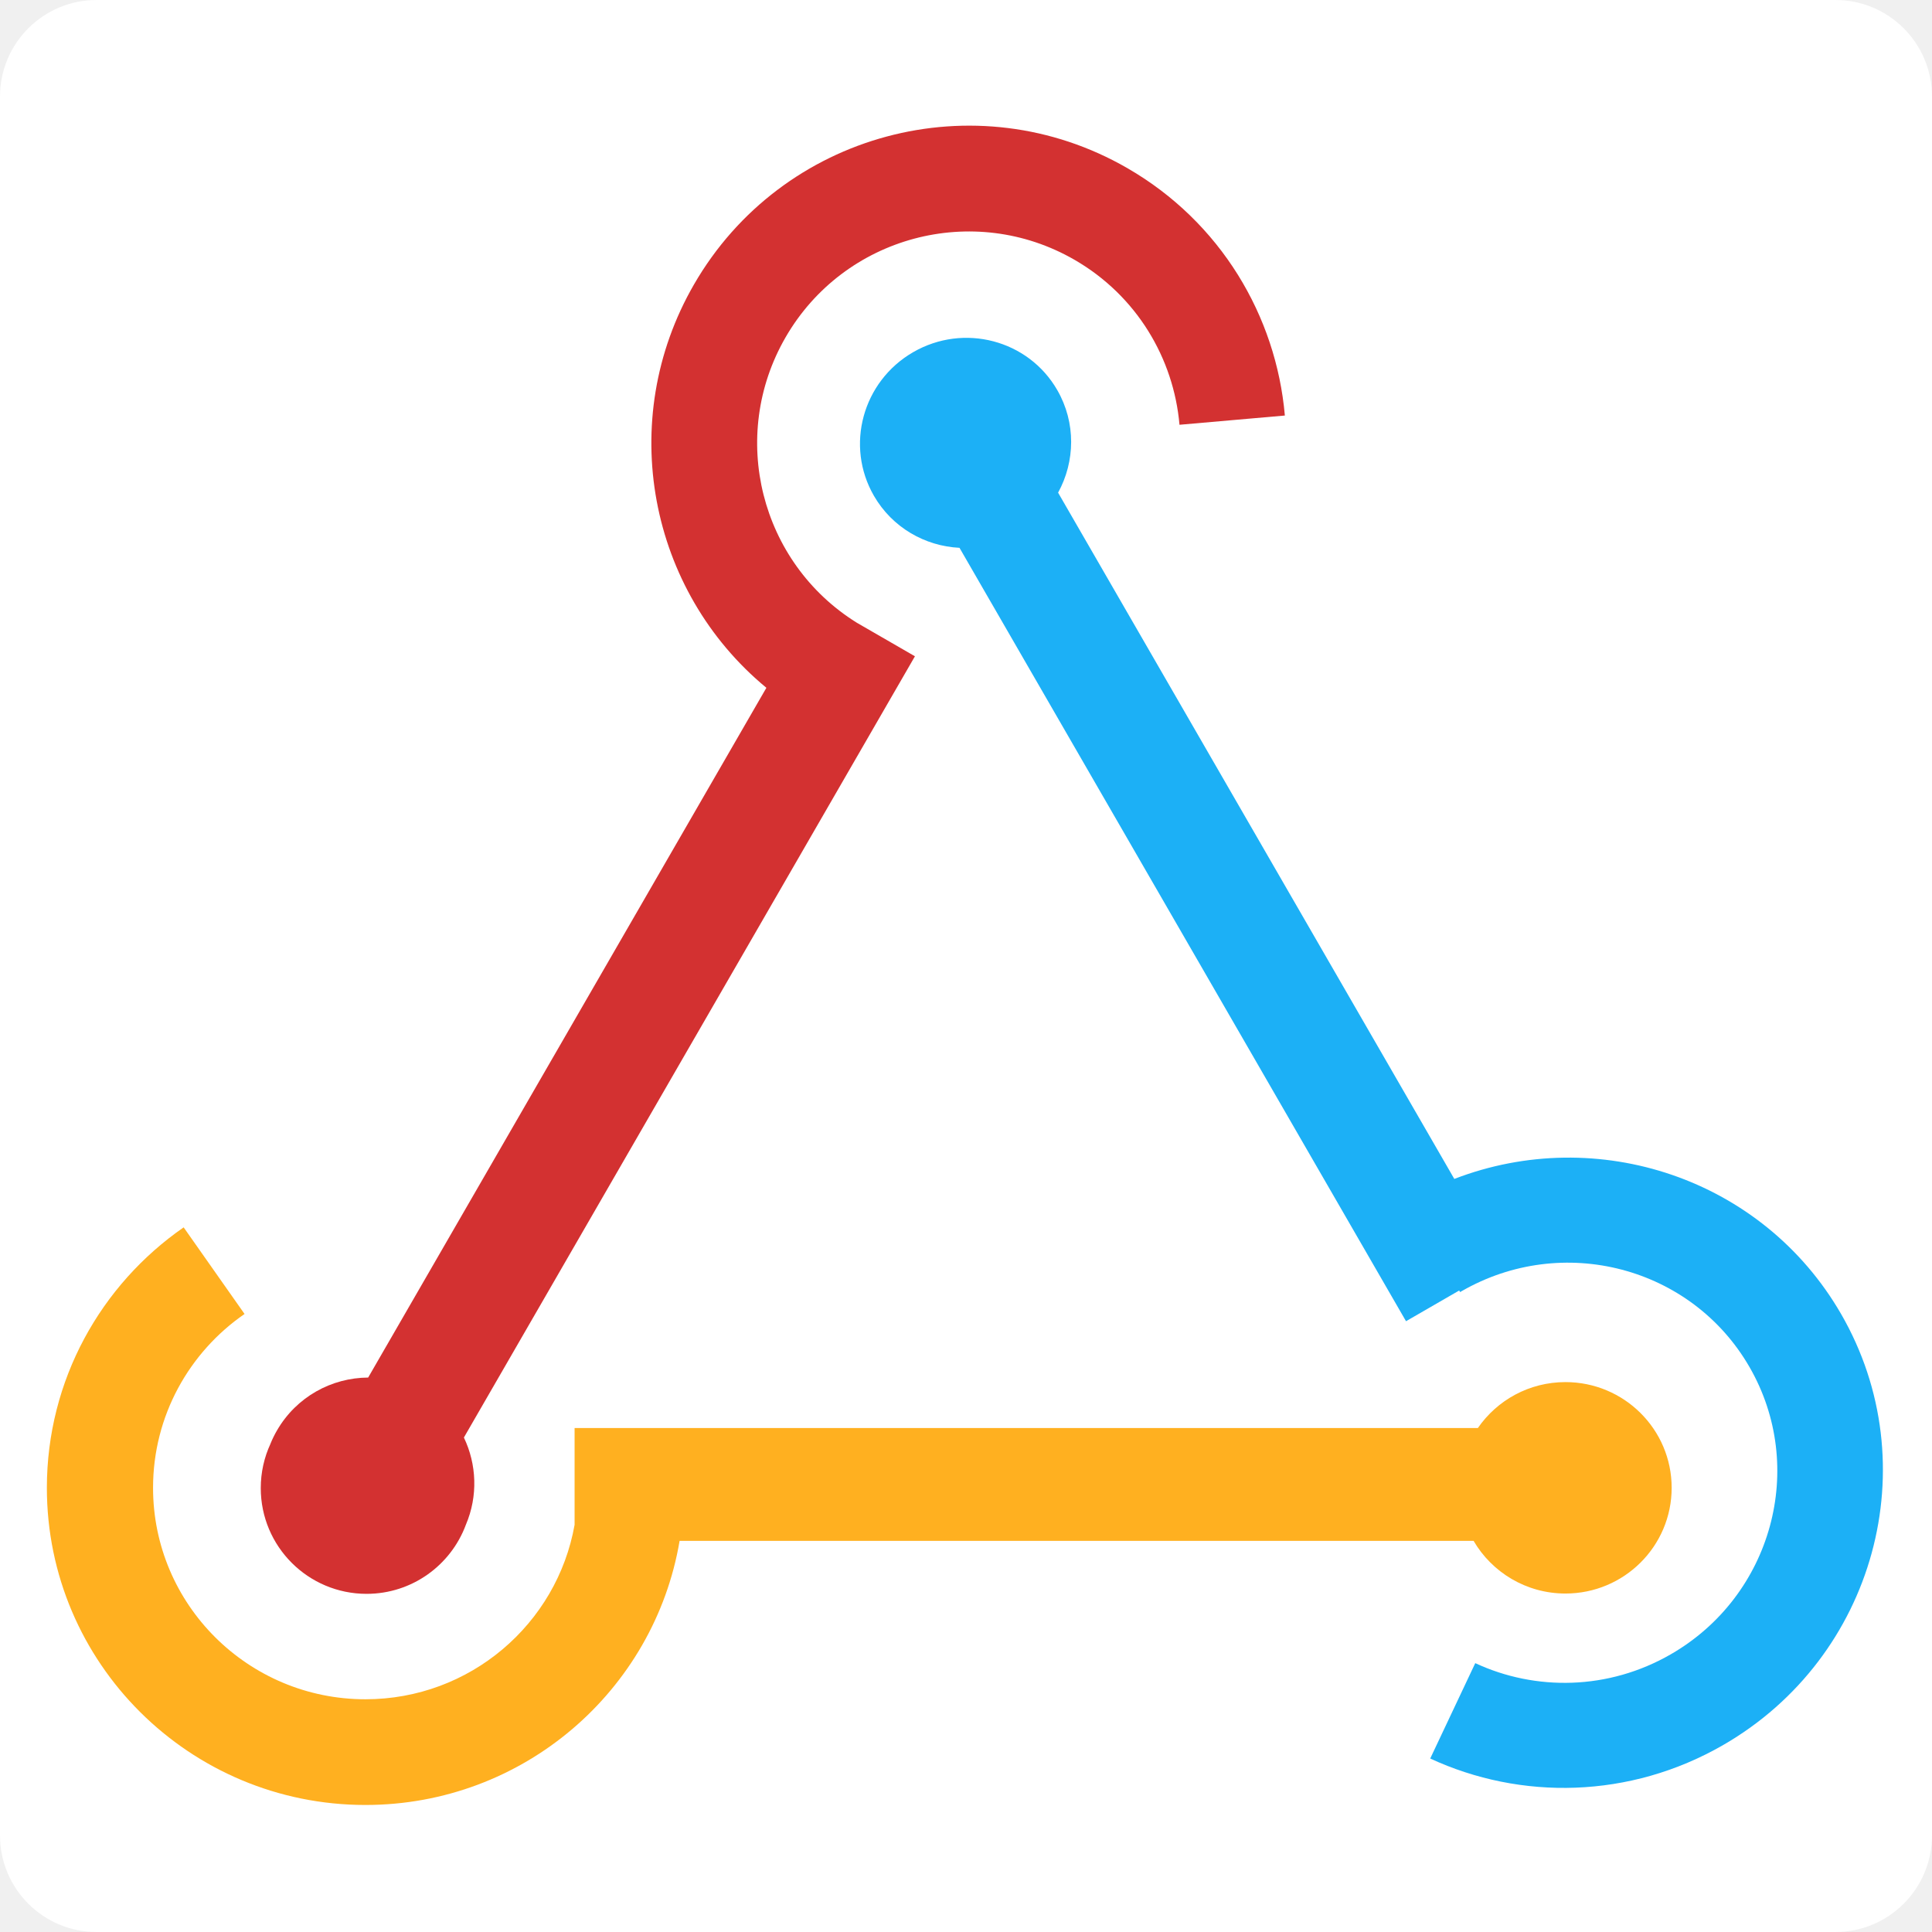
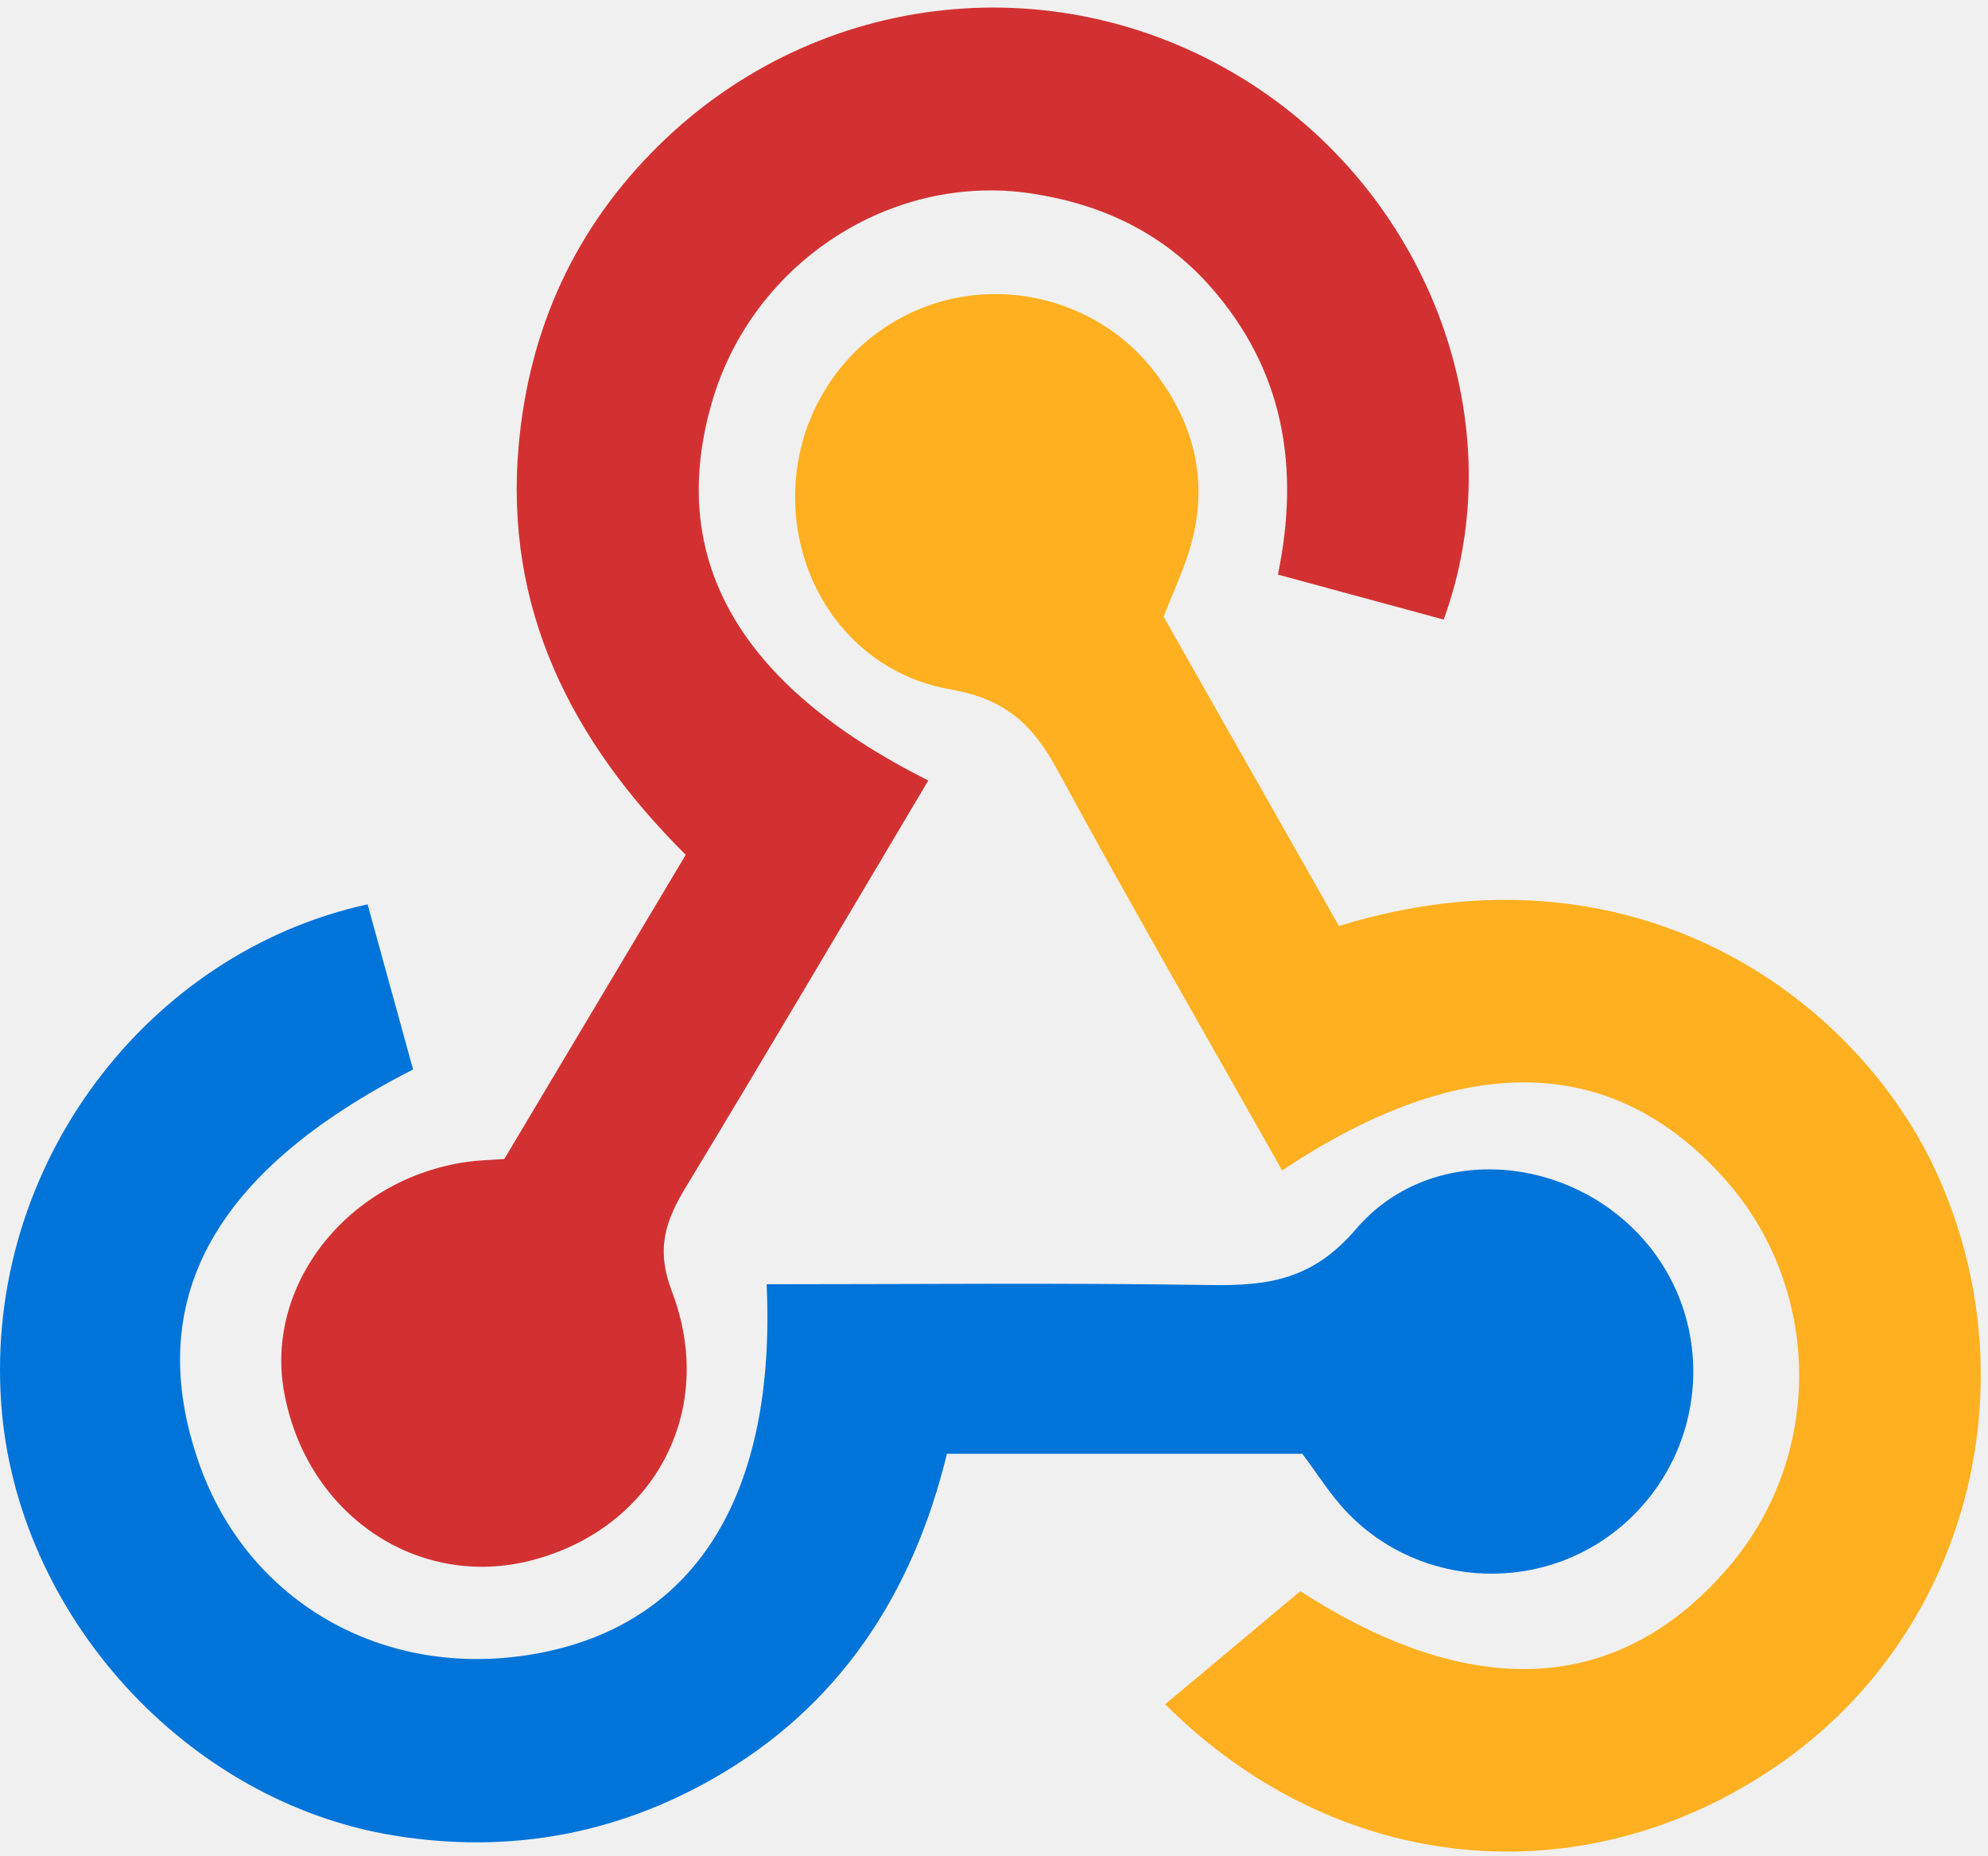
- <svg xmlns="http://www.w3.org/2000/svg" height="100" viewBox="0 0 100 100" width="100">
-   <rect width="100%" height="100%" fill="#fff" rx="5" ry="5" />
-   <g fill-rule="evenodd">
-     <path d="m76.495 73.915h-46.754v5.007c-.908 5.133-5.41 9.032-10.826 9.032-6.071 0-10.993-4.9-10.993-10.944 0-3.73 1.874-7.023 4.736-8.999l-3.152-4.483c-4.279 2.965-7.08 7.898-7.08 13.482 0 9.066 7.383 16.415 16.49 16.415 8.167 0 14.948-5.911 16.26-13.67h41.097c.952 1.63 2.725 2.726 4.755 2.726 3.036 0 5.497-2.45 5.497-5.472s-2.461-5.472-5.497-5.472c-1.882 0-3.542.941-4.533 2.376z" fill="#ffb020" />
-     <path d="m13.997 74.733c.095-.235.207-.466.338-.691 1.01-1.749 2.838-2.731 4.721-2.74l20.612-35.702c-6.074-5.012-7.819-13.824-3.748-20.875 4.537-7.859 14.583-10.554 22.436-6.02 4.822 2.784 7.697 7.646 8.148 12.803l-5.454.478c-.3-3.439-2.217-6.682-5.432-8.538-5.236-3.023-11.933-1.226-14.958 4.013-2.962 5.131-1.305 11.661 3.683 14.768l3.014 1.74-23.346 40.437c.663 1.386.735 3.029.103 4.513-.772 2.089-2.782 3.578-5.14 3.578-3.025 0-5.477-2.451-5.477-5.473 0-.817.179-1.593.501-2.29z" fill="#d33131" />
-     <path d="m49.663 28.354 23.112 40.032 2.752-1.589.047.081c.023-.013.046-.027.068-.04 5.239-3.025 11.915-1.272 14.909 3.915 2.995 5.187 1.175 11.844-4.064 14.869-3.23 1.865-7.006 1.914-10.128.462l-2.331 4.937c4.68 2.168 10.333 2.09 15.171-.703 7.859-4.538 10.589-14.523 6.097-22.304-4.056-7.025-12.612-9.851-20.021-6.993l-20.508-35.521c.883-1.611.933-3.62-.046-5.315-1.497-2.594-4.835-3.47-7.455-1.957-2.62 1.513-3.53 4.841-2.032 7.435.952 1.648 2.647 2.603 4.428 2.692z" fill="#1cb0f6" />
-   </g>
+ <svg xmlns="http://www.w3.org/2000/svg" width="2500" height="2334" viewBox="0 0 256 239" preserveAspectRatio="xMidYMid">
+   <path d="M119.54 100.503c-10.61 17.836-20.775 35.108-31.152 52.25-2.665 4.401-3.984 7.986-1.855 13.58 5.878 15.454-2.414 30.493-17.998 34.575-14.697 3.851-29.016-5.808-31.932-21.543-2.584-13.927 8.224-27.58 23.58-29.757 1.286-.184 2.6-.205 4.762-.367l23.358-39.168C73.612 95.465 64.868 78.39 66.803 57.23c1.368-14.957 7.25-27.883 18-38.477 20.59-20.288 52.002-23.573 76.246-8.001 23.284 14.958 33.948 44.094 24.858 69.031-6.854-1.858-13.756-3.732-21.343-5.79 2.854-13.865.743-26.315-8.608-36.981-6.178-7.042-14.106-10.733-23.12-12.093-18.072-2.73-35.815 8.88-41.08 26.618-5.976 20.13 3.069 36.575 27.784 48.967z" fill="#d33131" />
+   <path d="M149.841 79.41c7.475 13.187 15.065 26.573 22.587 39.836 38.02-11.763 66.686 9.284 76.97 31.817 12.422 27.219 3.93 59.457-20.465 76.25-25.04 17.238-56.707 14.293-78.892-7.851 5.654-4.733 11.336-9.487 17.407-14.566 21.912 14.192 41.077 13.524 55.305-3.282 12.133-14.337 11.87-35.714-.615-49.75-14.408-16.197-33.707-16.691-57.035-1.143-9.677-17.168-19.522-34.199-28.893-51.491-3.16-5.828-6.648-9.21-13.77-10.443-11.893-2.062-19.571-12.275-20.032-23.717-.453-11.316 6.214-21.545 16.634-25.53 10.322-3.949 22.435-.762 29.378 8.014 5.674 7.17 7.477 15.24 4.491 24.083-.83 2.466-1.905 4.852-3.07 7.774z" fill="#ffb020" />
+   <path d="M167.707 187.21h-45.77c-4.387 18.044-13.863 32.612-30.19 41.876-12.693 7.2-26.373 9.641-40.933 7.29-26.808-4.323-48.728-28.456-50.658-55.63-2.184-30.784 18.975-58.147 47.178-64.293 1.947 7.071 3.915 14.21 5.862 21.264-25.876 13.202-34.832 29.836-27.59 50.636 6.375 18.304 24.484 28.337 44.147 24.457 20.08-3.962 30.204-20.65 28.968-47.432 19.036 0 38.088-.197 57.126.097 7.434.117 13.173-.654 18.773-7.208 9.22-10.784 26.191-9.811 36.121.374 10.148 10.409 9.662 27.157-1.077 37.127-10.361 9.62-26.73 9.106-36.424-1.26-1.992-2.136-3.562-4.673-5.533-7.298z" fill="#0074D9" />
</svg>
